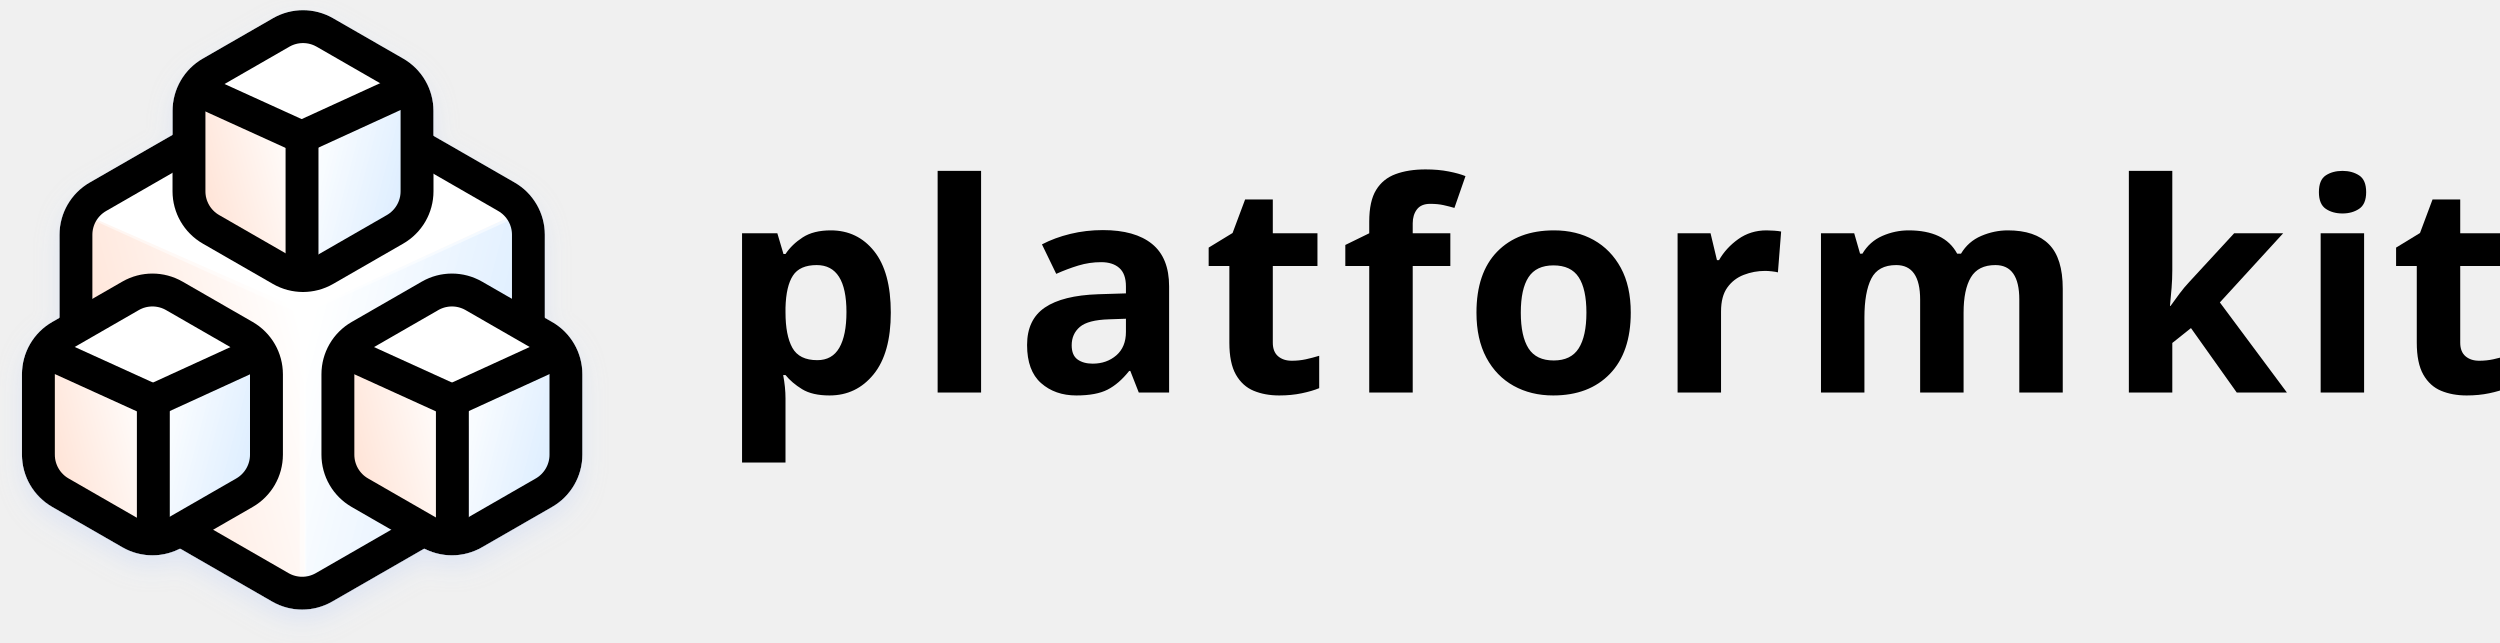
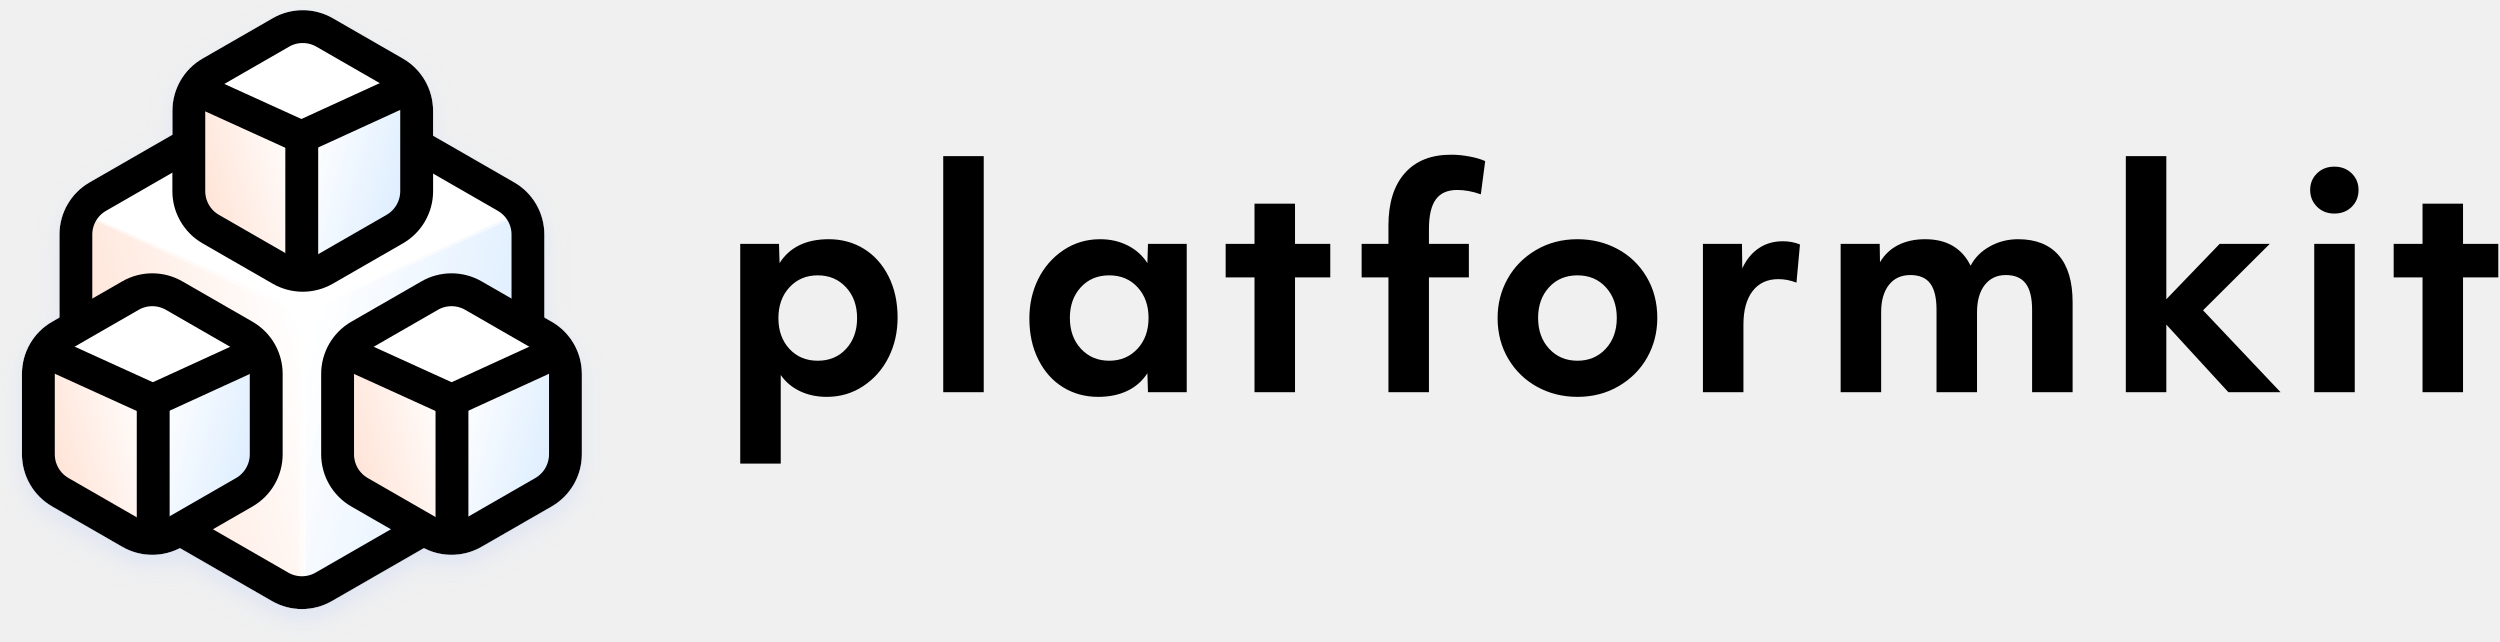
- <svg xmlns="http://www.w3.org/2000/svg" xmlns:xlink="http://www.w3.org/1999/xlink" width="1140px" height="293px" viewBox="0 0 1140 293" version="1.1">
+ <svg xmlns="http://www.w3.org/2000/svg" xmlns:xlink="http://www.w3.org/1999/xlink" width="1141px" height="293px" viewBox="0 0 1141 293" version="1.1">
  <defs>
    <filter x="-10.5%" y="-7.4%" width="121.1%" height="118.6%" filterUnits="objectBoundingBox" id="filter-1">
      <feOffset dx="0" dy="5" in="SourceAlpha" result="shadowOffsetOuter1" />
      <feGaussianBlur stdDeviation="5" in="shadowOffsetOuter1" result="shadowBlurOuter1" />
      <feColorMatrix values="0 0 0 0 0.62   0 0 0 0 0.705   0 0 0 0 0.911  0 0 0 0.5 0" type="matrix" in="shadowBlurOuter1" result="shadowMatrixOuter1" />
      <feMerge>
        <feMergeNode in="shadowMatrixOuter1" />
        <feMergeNode in="SourceGraphic" />
      </feMerge>
    </filter>
    <linearGradient x1="0%" y1="69.79%" x2="96.402%" y2="26.634%" id="linearGradient-2">
      <stop stop-color="#FFDFD0" offset="0%" />
      <stop stop-color="#FFFFFF" offset="100%" />
    </linearGradient>
    <polygon id="path-3" points="106.207 59.99 104.657 177.629 204.018 230.82 204.018 105.002" />
    <polygon id="path-4" points="53.661 29.578 52.879 88.854 102.959 115.656 102.959 52.259" />
    <polygon id="path-5" points="53.661 29.578 52.879 88.854 102.959 115.656 102.959 52.259" />
    <polygon id="path-6" points="53.661 29.578 52.879 88.854 102.959 115.656 102.959 52.259" />
  </defs>
  <g id="Logos" stroke="none" stroke-width="1" fill="none" fill-rule="evenodd">
    <g id="logo-black" transform="translate(17, 10)">
      <g id="PlatformKit-3D-Icon---Black">
        <g id="PlatformKit-3D-Icon">
          <g filter="url(#filter-1)">
            <g id="Box" transform="translate(17.36665, 26.83258)">
              <path d="M108.412,2.157 L201.581,55.768 L201.581,55.768 C204.682,57.553 206.594,60.858 206.594,64.436 L206.594,171.6 L206.594,171.6 C206.594,175.178 204.682,178.483 201.581,180.267 L108.412,233.879 L108.412,233.879 C105.324,235.655 101.525,235.655 98.437,233.879 L5.268,180.267 L5.268,180.267 C2.167,178.483 0.255,175.178 0.255,171.6 L0.255,64.436 L0.255,64.436 C0.255,60.858 2.167,57.553 5.268,55.768 L98.437,2.157 L98.437,2.157 C101.525,0.38 105.324,0.38 108.412,2.157 Z" id="Polygon" fill="#FFFFFF" />
              <polygon id="Left-Face" fill="url(#linearGradient-2)" points="2.311 59.99 0.689 177.629 104.657 230.82 104.657 105.002" />
              <g id="Right-Face" transform="translate(154.3374, 145.4049) scale(-1, 1) translate(-154.3374, -145.4049) ">
                <use fill="url(#linearGradient-2)" xlink:href="#path-3" />
                <use fill="#C6E1FF" style="mix-blend-mode: hue;" xlink:href="#path-3" />
              </g>
              <g id="Lines" transform="translate(3.226344, 59.4518)" stroke="#FFFFFF" stroke-width="3" stroke-linecap="square" opacity="0.5">
                <path d="M0.702,0.527 L99.865,45.632" id="Line" />
                <path d="M100.531,45.632 L199.029,0.527" id="Line" />
                <path d="M100.575,45.632 L100.575,172.987" id="Line" />
              </g>
              <path d="M113.399,5.027 L196.569,52.884 L196.569,52.884 C202.771,56.453 206.594,63.063 206.594,70.219 L206.594,165.817 L206.594,165.817 C206.594,172.972 202.771,179.583 196.569,183.152 L113.399,231.009 L113.399,231.009 C107.224,234.562 99.625,234.562 93.45,231.009 L10.28,183.152 L10.28,183.152 C4.078,179.583 0.255,172.972 0.255,165.817 L0.255,70.219 L0.255,70.219 C0.255,63.063 4.078,56.453 10.28,52.884 L93.45,5.027 L93.45,5.027 C99.625,1.474 107.224,1.474 113.399,5.027 Z" id="Polygon" stroke="#000000" stroke-width="15" />
            </g>
            <g id="Small-Boxes">
              <g id="Box" transform="translate(68.9126, 0.07611)">
                <path d="M57.245,1.86 L99.243,26.021 L99.243,26.021 C102.345,27.805 104.257,31.11 104.257,34.689 L104.257,82.946 L104.257,82.946 C104.257,86.524 102.345,89.83 99.243,91.614 L57.245,115.774 L57.245,115.774 C54.158,117.55 50.359,117.55 47.272,115.774 L5.273,91.614 L5.273,91.614 C2.172,89.83 0.26,86.524 0.26,82.946 L0.26,34.689 L0.26,34.689 C0.26,31.11 2.172,27.805 5.273,26.021 L47.272,1.86 L47.272,1.86 C50.359,0.084 54.158,0.084 57.245,1.86 Z" id="Polygon" fill="#FFFFFF" />
                <polygon id="Left-Face" fill="url(#linearGradient-2)" points="1.296 29.578 0.478 88.854 52.879 115.656 52.879 52.259" />
                <g id="Right-Face" transform="translate(77.91897, 72.61709) scale(-1, 1) translate(-77.91897, -72.61709) ">
                  <use fill="url(#linearGradient-2)" xlink:href="#path-4" />
                  <use fill="#C6E1FF" style="mix-blend-mode: hue;" xlink:href="#path-4" />
                </g>
                <g id="Lines" transform="translate(1.757243, 29.30737)" stroke="#FFFFFF" stroke-width="3" stroke-linecap="square" opacity="0.5">
                  <path d="M0.354,0.266 L50.333,22.993" id="Line" />
                  <path d="M50.669,22.993 L100.313,0.266" id="Line" />
                  <path d="M50.691,22.993 L50.691,87.164" id="Line" />
                </g>
                <path d="M62.231,4.729 L94.23,23.136 L94.23,23.136 C100.433,26.705 104.257,33.316 104.257,40.473 L104.257,77.162 L104.257,77.162 C104.257,84.319 100.433,90.93 94.23,94.498 L62.231,112.906 L62.231,112.906 C56.057,116.458 48.46,116.458 42.285,112.906 L10.287,94.498 L10.287,94.498 C4.084,90.93 0.26,84.319 0.26,77.162 L0.26,40.473 L0.26,40.473 C0.26,33.316 4.084,26.705 10.287,23.136 L42.285,4.729 L42.285,4.729 C48.46,1.177 56.057,1.177 62.231,4.729 Z" id="Polygon" stroke="#000000" stroke-width="15" />
              </g>
              <g id="Box" transform="translate(0.246069, 120.1815)">
                <path d="M57.245,1.86 L99.243,26.021 L99.243,26.021 C102.345,27.805 104.257,31.11 104.257,34.689 L104.257,82.946 L104.257,82.946 C104.257,86.524 102.345,89.83 99.243,91.614 L57.245,115.774 L57.245,115.774 C54.158,117.55 50.359,117.55 47.272,115.774 L5.273,91.614 L5.273,91.614 C2.172,89.83 0.26,86.524 0.26,82.946 L0.26,34.689 L0.26,34.689 C0.26,31.11 2.172,27.805 5.273,26.021 L47.272,1.86 L47.272,1.86 C50.359,0.084 54.158,0.084 57.245,1.86 Z" id="Polygon" fill="#FFFFFF" />
                <polygon id="Left-Face" fill="url(#linearGradient-2)" points="1.296 29.578 0.478 88.854 52.879 115.656 52.879 52.259" />
                <g id="Right-Face" transform="translate(77.91897, 72.61709) scale(-1, 1) translate(-77.91897, -72.61709) ">
                  <use fill="url(#linearGradient-2)" xlink:href="#path-5" />
                  <use fill="#C6E1FF" style="mix-blend-mode: hue;" xlink:href="#path-5" />
                </g>
                <g id="Lines" transform="translate(1.757243, 29.30737)" stroke="#FFFFFF" stroke-width="3" stroke-linecap="square" opacity="0.5">
                  <path d="M0.354,0.266 L50.333,22.993" id="Line" />
                  <path d="M50.669,22.993 L100.313,0.266" id="Line" />
                  <path d="M50.691,22.993 L50.691,87.164" id="Line" />
                </g>
                <path d="M62.231,4.729 L94.23,23.136 L94.23,23.136 C100.433,26.705 104.257,33.316 104.257,40.473 L104.257,77.162 L104.257,77.162 C104.257,84.319 100.433,90.93 94.23,94.498 L62.231,112.906 L62.231,112.906 C56.057,116.458 48.46,116.458 42.285,112.906 L10.287,94.498 L10.287,94.498 C4.084,90.93 0.26,84.319 0.26,77.162 L0.26,40.473 L0.26,40.473 C0.26,33.316 4.084,26.705 10.287,23.136 L42.285,4.729 L42.285,4.729 C48.46,1.177 56.057,1.177 62.231,4.729 Z" id="Polygon" stroke="#000000" stroke-width="15" />
              </g>
              <g id="Box" transform="translate(136.8197, 120.1815)">
                <path d="M57.245,1.86 L99.243,26.021 L99.243,26.021 C102.345,27.805 104.257,31.11 104.257,34.689 L104.257,82.946 L104.257,82.946 C104.257,86.524 102.345,89.83 99.243,91.614 L57.245,115.774 L57.245,115.774 C54.158,117.55 50.359,117.55 47.272,115.774 L5.273,91.614 L5.273,91.614 C2.172,89.83 0.26,86.524 0.26,82.946 L0.26,34.689 L0.26,34.689 C0.26,31.11 2.172,27.805 5.273,26.021 L47.272,1.86 L47.272,1.86 C50.359,0.084 54.158,0.084 57.245,1.86 Z" id="Polygon" fill="#FFFFFF" />
                <polygon id="Left-Face" fill="url(#linearGradient-2)" points="1.296 29.578 0.478 88.854 52.879 115.656 52.879 52.259" />
                <g id="Right-Face" transform="translate(77.91897, 72.61709) scale(-1, 1) translate(-77.91897, -72.61709) ">
                  <use fill="url(#linearGradient-2)" xlink:href="#path-6" />
                  <use fill="#C6E1FF" style="mix-blend-mode: hue;" xlink:href="#path-6" />
                </g>
                <g id="Lines" transform="translate(1.757243, 29.30737)" stroke="#FFFFFF" stroke-width="3" stroke-linecap="square" opacity="0.5">
                  <path d="M0.354,0.266 L50.333,22.993" id="Line" />
                  <path d="M50.669,22.993 L100.313,0.266" id="Line" />
                  <path d="M50.691,22.993 L50.691,87.164" id="Line" />
                </g>
                <path d="M62.231,4.729 L94.23,23.136 L94.23,23.136 C100.433,26.705 104.257,33.316 104.257,40.473 L104.257,77.162 L104.257,77.162 C104.257,84.319 100.433,90.93 94.23,94.498 L62.231,112.906 L62.231,112.906 C56.057,116.458 48.46,116.458 42.285,112.906 L10.287,94.498 L10.287,94.498 C4.084,90.93 0.26,84.319 0.26,77.162 L0.26,40.473 L0.26,40.473 C0.26,33.316 4.084,26.705 10.287,23.136 L42.285,4.729 L42.285,4.729 C48.46,1.177 56.057,1.177 62.231,4.729 Z" id="Polygon" stroke="#000000" stroke-width="15" />
              </g>
              <g id="Lines" transform="translate(11.55255, 153.8606)" stroke="#000000" stroke-width="15" stroke-linecap="square">
                <path d="M0.289,0.217 L41.077,18.766" id="Line" />
                <path d="M41.35,18.766 L81.865,0.217" id="Line" />
                <path d="M41.369,18.766 L41.369,71.142" id="Line" />
              </g>
              <g id="Lines" transform="translate(147.9125, 153.8606)" stroke="#000000" stroke-width="15" stroke-linecap="square">
                <path d="M0.289,0.217 L41.077,18.766" id="Line" />
                <path d="M41.35,18.766 L81.865,0.217" id="Line" />
                <path d="M41.369,18.766 L41.369,71.142" id="Line" />
              </g>
              <g id="Lines" transform="translate(79.35583, 33.7251)" stroke="#000000" stroke-width="15" stroke-linecap="square">
                <path d="M0.289,0.217 L41.077,18.766" id="Line" />
                <path d="M41.35,18.766 L81.865,0.217" id="Line" />
                <path d="M41.369,18.766 L41.369,71.142" id="Line" />
              </g>
            </g>
          </g>
        </g>
      </g>
-       <text id="platformkit" font-family="ObjektivMk1-Bold, Objektiv Mk1" font-size="133" font-weight="bold" letter-spacing="5" fill="#000000">
-         <tspan x="311" y="169">platform</tspan>
-         <tspan x="943.382" y="169">ki</tspan>
-         <tspan x="1072.55" y="169">t</tspan>
-       </text>
+       <path d="M320.842,101.303 L338.531,101.303 L338.797,110.081 C343.408,102.81 350.9,99.175 361.274,99.175 C367.215,99.175 372.557,100.638 377.3,103.564 C382.044,106.49 385.79,110.679 388.539,116.132 C391.288,121.586 392.662,127.859 392.662,134.952 C392.662,141.513 391.31,147.52 388.606,152.974 C385.901,158.427 382.066,162.815 377.101,166.141 C372.136,169.466 366.55,171.128 360.343,171.128 C355.821,171.128 351.742,170.264 348.107,168.535 C344.472,166.805 341.546,164.345 339.329,161.153 L339.329,201.585 L320.842,201.585 L320.842,101.303 Z M356.22,154.636 C361.54,154.636 365.862,152.818 369.188,149.183 C372.513,145.548 374.175,140.893 374.175,135.218 C374.175,129.455 372.49,124.755 369.121,121.12 C365.752,117.485 361.451,115.667 356.22,115.667 C350.989,115.667 346.688,117.485 343.319,121.12 C339.95,124.755 338.265,129.455 338.265,135.218 C338.265,140.893 339.927,145.548 343.252,149.183 C346.578,152.818 350.9,154.636 356.22,154.636 Z M413.489,61.27 L431.976,61.27 L431.976,169 L413.489,169 L413.489,61.27 Z M484.191,171.128 C478.25,171.128 472.908,169.665 468.164,166.739 C463.421,163.813 459.675,159.624 456.926,154.171 C454.177,148.717 452.803,142.444 452.803,135.351 C452.803,128.79 454.155,122.783 456.86,117.329 C459.564,111.876 463.399,107.488 468.364,104.162 C473.329,100.837 478.915,99.175 485.122,99.175 C489.733,99.175 493.922,100.128 497.69,102.034 C501.459,103.941 504.451,106.623 506.668,110.081 L506.934,101.303 L524.623,101.303 L524.623,169 L506.934,169 L506.668,160.355 C504.363,163.902 501.304,166.584 497.491,168.401 C493.678,170.219 489.245,171.128 484.191,171.128 Z M489.245,154.636 C494.476,154.636 498.777,152.818 502.146,149.183 C505.515,145.548 507.2,140.848 507.2,135.085 C507.2,129.41 505.538,124.755 502.212,121.12 C498.887,117.485 494.565,115.667 489.245,115.667 C483.925,115.667 479.603,117.485 476.277,121.12 C472.952,124.755 471.29,129.41 471.29,135.085 C471.29,140.848 472.975,145.548 476.344,149.183 C479.713,152.818 484.014,154.636 489.245,154.636 Z M555.558,116.598 L542.391,116.598 L542.391,101.303 L555.558,101.303 L555.558,82.949 L574.045,82.949 L574.045,101.303 L590.138,101.303 L590.138,116.598 L574.045,116.598 L574.045,169 L555.558,169 L555.558,116.598 Z M616.684,116.598 L604.448,116.598 L604.448,101.303 L616.684,101.303 L616.684,92.924 C616.684,82.639 619.167,74.681 624.132,69.05 C629.097,63.42 636.146,60.605 645.279,60.605 C647.939,60.605 650.71,60.871 653.591,61.403 C656.473,61.935 658.889,62.644 660.84,63.531 L658.845,78.693 C655.121,77.363 651.53,76.698 648.072,76.698 C643.639,76.698 640.38,78.139 638.297,81.02 C636.213,83.902 635.171,88.402 635.171,94.52 L635.171,101.303 L653.392,101.303 L653.392,116.598 L635.171,116.598 L635.171,169 L616.684,169 L616.684,116.598 Z M702.947,171.128 C696.297,171.128 690.201,169.621 684.659,166.606 C679.118,163.591 674.707,159.335 671.426,153.838 C668.145,148.341 666.505,142.09 666.505,135.085 C666.505,128.612 668.034,122.65 671.093,117.197 C674.153,111.743 678.475,107.377 684.061,104.096 C689.647,100.815 695.942,99.175 702.947,99.175 C709.597,99.175 715.693,100.66 721.235,103.63 C726.776,106.601 731.187,110.835 734.468,116.332 C737.749,121.829 739.389,128.08 739.389,135.085 C739.389,141.646 737.86,147.653 734.801,153.107 C731.741,158.56 727.419,162.926 721.833,166.207 C716.247,169.488 709.952,171.128 702.947,171.128 Z M702.947,154.636 C708.178,154.636 712.479,152.818 715.848,149.183 C719.217,145.548 720.902,140.848 720.902,135.085 C720.902,129.41 719.24,124.755 715.914,121.12 C712.589,117.485 708.267,115.667 702.947,115.667 C697.627,115.667 693.305,117.485 689.98,121.12 C686.654,124.755 684.992,129.41 684.992,135.085 C684.992,140.848 686.677,145.548 690.046,149.183 C693.415,152.818 697.716,154.636 702.947,154.636 Z M760.216,101.303 L778.038,101.303 L778.171,112.475 C780.033,108.485 782.538,105.426 785.686,103.298 C788.833,101.17 792.491,100.106 796.658,100.106 C799.495,100.106 802.111,100.594 804.505,101.569 L802.909,118.992 C800.16,117.928 797.412,117.396 794.663,117.396 C789.609,117.396 785.686,119.214 782.893,122.849 C780.099,126.484 778.703,131.583 778.703,138.144 L778.703,169 L760.216,169 L760.216,101.303 Z M823.071,101.303 L840.893,101.303 L841.026,109.682 C843.065,106.224 845.836,103.608 849.338,101.835 C852.841,100.062 856.942,99.175 861.641,99.175 C871.483,99.175 878.399,103.209 882.389,111.278 C884.251,107.643 887.155,104.717 891.101,102.5 C895.046,100.283 899.369,99.175 904.068,99.175 C912.137,99.175 918.299,101.613 922.555,106.49 C926.811,111.367 928.939,118.504 928.939,127.903 L928.939,169 L910.452,169 L910.452,131.361 C910.452,125.952 909.477,121.962 907.526,119.391 C905.575,116.82 902.561,115.534 898.482,115.534 C894.403,115.534 891.189,117.041 888.84,120.056 C886.49,123.071 885.315,127.238 885.315,132.558 L885.315,169 L866.828,169 L866.828,131.361 C866.828,125.952 865.875,121.962 863.968,119.391 C862.062,116.82 859.025,115.534 854.858,115.534 C850.691,115.534 847.432,117.041 845.082,120.056 C842.733,123.071 841.558,127.194 841.558,132.425 L841.558,169 L823.071,169 L823.071,101.303 Z M953.224,61.27 L971.711,61.27 L971.711,126.573 L996.05,101.303 L1018.926,101.303 L988.469,131.627 L1023.847,169 L1000.04,169 L971.711,138.144 L971.711,169 L953.224,169 L953.224,61.27 Z M1039.221,101.303 L1057.708,101.303 L1057.708,169 L1039.221,169 L1039.221,101.303 Z M1048.398,87.471 C1045.206,87.471 1042.568,86.429 1040.485,84.346 C1038.401,82.262 1037.359,79.713 1037.359,76.698 C1037.359,73.683 1038.401,71.156 1040.485,69.117 C1042.568,67.078 1045.206,66.058 1048.398,66.058 C1051.59,66.058 1054.228,67.078 1056.312,69.117 C1058.395,71.156 1059.437,73.683 1059.437,76.698 C1059.437,79.801 1058.395,82.373 1056.312,84.412 C1054.228,86.451 1051.59,87.471 1048.398,87.471 Z M1088.643,116.598 L1075.476,116.598 L1075.476,101.303 L1088.643,101.303 L1088.643,82.949 L1107.13,82.949 L1107.13,101.303 L1123.223,101.303 L1123.223,116.598 L1107.13,116.598 L1107.13,169 L1088.643,169 L1088.643,116.598 Z" id="platformkit" fill="#000000" />
    </g>
  </g>
</svg>
